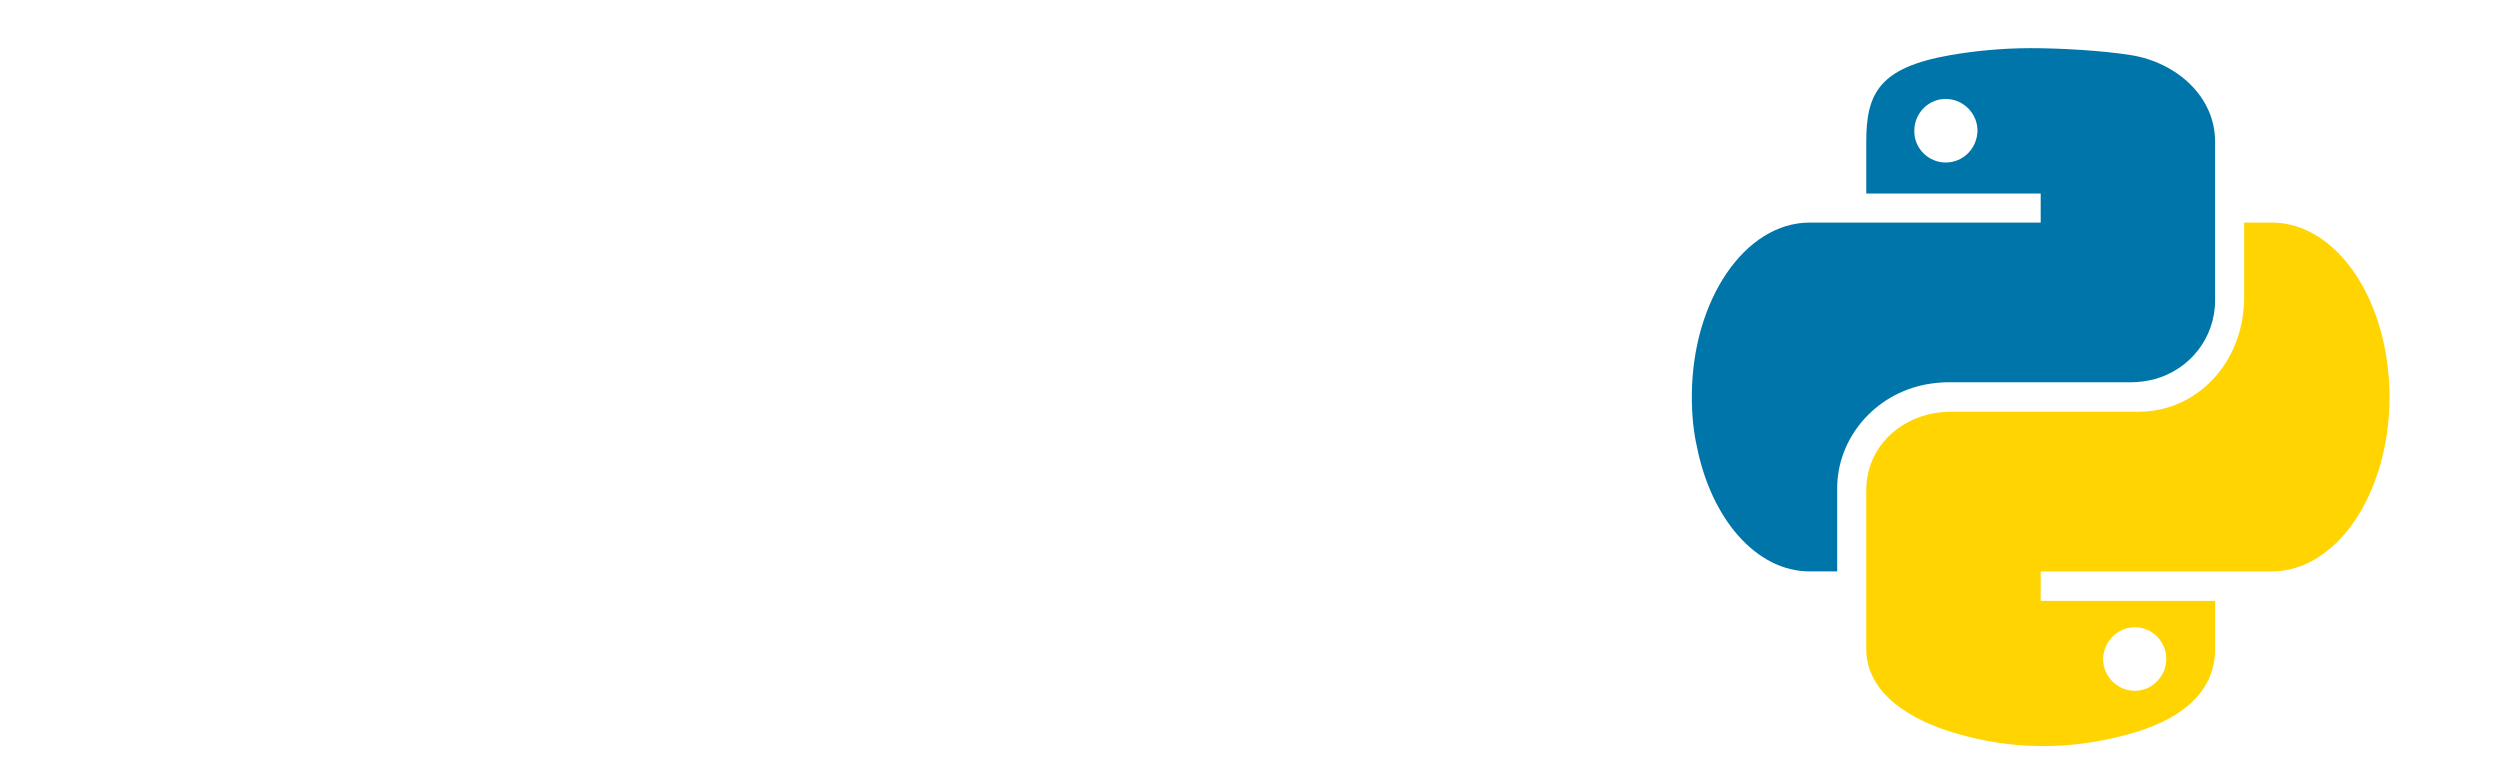
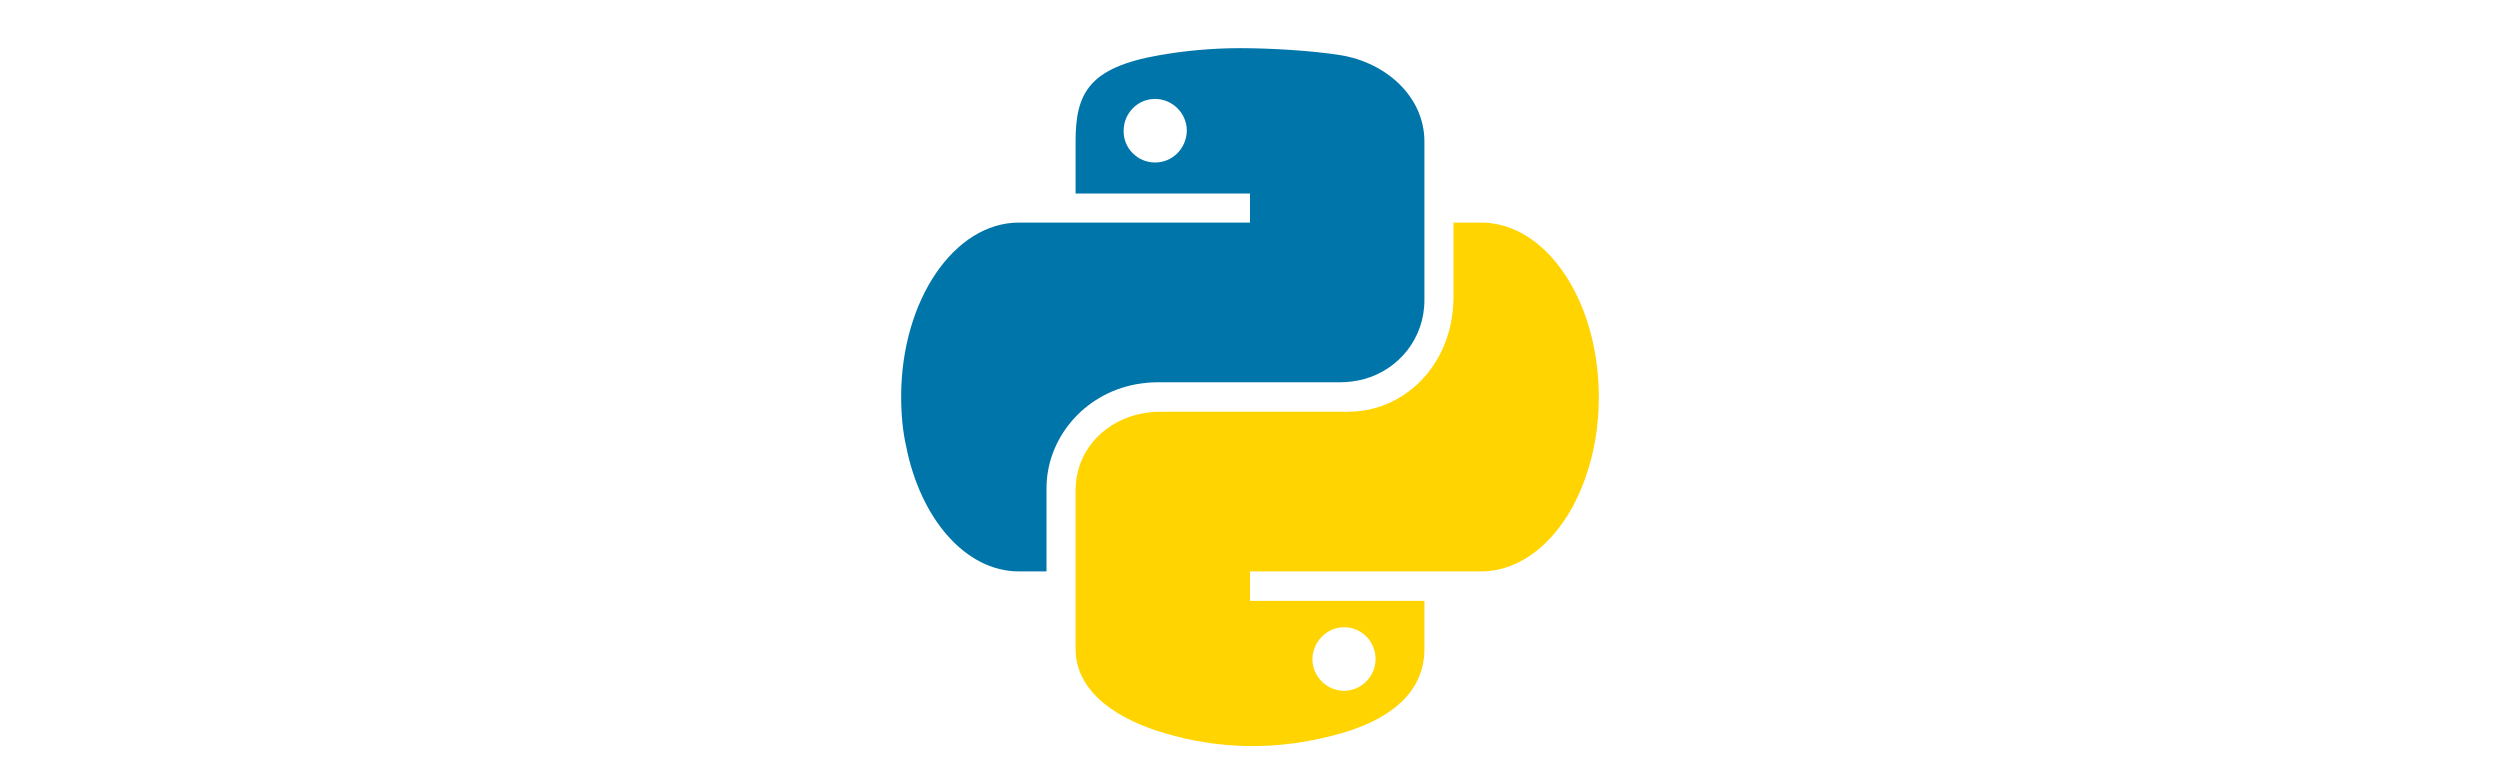
- <svg xmlns="http://www.w3.org/2000/svg" width="3200" height="1000" version="1.1" class="icon">
+ <svg xmlns="http://www.w3.org/2000/svg" width="3200" height="1000" class="icon" version="1.1">
  <g>
-     <path id="svg_1" fill="#0075AA" d="m2466.704,491.782c8.93,-1.488 17.86,-2.481 26.791,-2.481l-7.442,0l241.613,0c10.419,0 20.341,-1.488 30.264,-3.969c44.651,-12.403 77.395,-52.093 77.395,-101.21l0,-202.915c0,-57.55 -49.116,-101.21 -107.659,-110.636c-37.209,-5.954 -91.287,-8.93 -128,-8.93c-36.713,0 -71.938,3.473 -103.194,8.93c-91.287,15.876 -107.659,49.116 -107.659,110.636l0,66.481l223.256,0l0,37.209l-295.69,0c-82.853,0 -150.326,99.225 -150.822,221.272l0,1.984c0,22.326 1.984,43.659 6.45,63.504c18.357,92.279 75.907,159.752 144.372,159.752l35.225,0l0,-106.667c0,-62.512 46.636,-120.558 115.101,-132.962zm23.814,-283.784c-22.326,0 -40.682,-18.357 -40.186,-40.682c0,-22.326 17.86,-40.682 40.186,-40.682s40.682,18.357 40.682,40.682c-0.496,22.822 -18.357,40.682 -40.682,40.682z" />
-     <path id="svg_2" fill="#FFD400" d="m3049.154,430.262c-21.333,-84.837 -76.403,-145.365 -141.396,-145.365l-35.225,0l0,94.76c0,78.884 -51.597,135.938 -115.101,145.861c-6.45,0.992 -12.899,1.488 -19.349,1.488l-241.613,0c-10.419,0 -20.341,1.488 -30.264,3.969c-44.651,11.907 -77.395,48.62 -77.395,96.744l0,202.915c0,57.55 58.047,91.783 115.101,108.155c67.969,19.845 142.388,23.318 224.249,0c54.078,-15.38 107.163,-46.636 107.163,-108.155l0,-61.52l-223.256,0l0,-37.706l295.69,0c58.543,0 109.644,-49.612 134.45,-122.047c10.419,-30.264 16.372,-64.496 16.372,-101.21c0,-27.287 -3.473,-53.581 -9.426,-77.892l0,0zm-316.528,372.59c22.326,0 40.186,18.357 40.186,40.682c0,22.326 -18.357,40.682 -40.186,40.682c-22.326,0 -40.682,-18.357 -40.682,-40.682c0.496,-22.326 18.357,-40.682 40.682,-40.682z" />
+     <g id="svg_3">
+       <path d="m1454.635,491.782c8.93,-1.488 17.86,-2.481 26.791,-2.481l-7.442,0l241.613,0c10.419,0 20.341,-1.488 30.264,-3.969c44.651,-12.403 77.395,-52.093 77.395,-101.21l0,-202.915c0,-57.55 -49.116,-101.21 -107.659,-110.636c-37.209,-5.954 -91.287,-8.93 -128,-8.93c-36.713,0 -71.938,3.473 -103.194,8.93c-91.287,15.876 -107.659,49.116 -107.659,110.636l0,66.481l223.256,0l0,37.209l-295.69,0c-82.853,0 -150.326,99.225 -150.822,221.272l0,1.984c0,22.326 1.984,43.659 6.45,63.504c18.357,92.279 75.907,159.752 144.372,159.752l35.225,0l0,-106.667c0,-62.512 46.636,-120.558 115.101,-132.962zm23.814,-283.784c-22.326,0 -40.682,-18.357 -40.186,-40.682c0,-22.326 17.86,-40.682 40.186,-40.682s40.682,18.357 40.682,40.682c-0.496,22.822 -18.357,40.682 -40.682,40.682z" fill="#0075AA" id="svg_1" />
+       <path d="m2037.086,430.262c-21.333,-84.837 -76.403,-145.365 -141.396,-145.365l-35.225,0l0,94.76c0,78.884 -51.597,135.938 -115.101,145.861c-6.45,0.992 -12.899,1.488 -19.349,1.488l-241.613,0c-10.419,0 -20.341,1.488 -30.264,3.969c-44.651,11.907 -77.395,48.62 -77.395,96.744l0,202.915c0,57.55 58.047,91.783 115.101,108.155c67.969,19.845 142.388,23.318 224.249,0c54.078,-15.38 107.163,-46.636 107.163,-108.155l0,-61.52l-223.256,0l0,-37.706l295.69,0c58.543,0 109.644,-49.612 134.45,-122.047c10.419,-30.264 16.372,-64.496 16.372,-101.21c0,-27.287 -3.473,-53.581 -9.426,-77.892l0,0zm-316.528,372.59c22.326,0 40.186,18.357 40.186,40.682c0,22.326 -18.357,40.682 -40.186,40.682c-22.326,0 -40.682,-18.357 -40.682,-40.682c0.496,-22.326 18.357,-40.682 40.682,-40.682z" fill="#FFD400" id="svg_2" />
+     </g>
  </g>
</svg>
